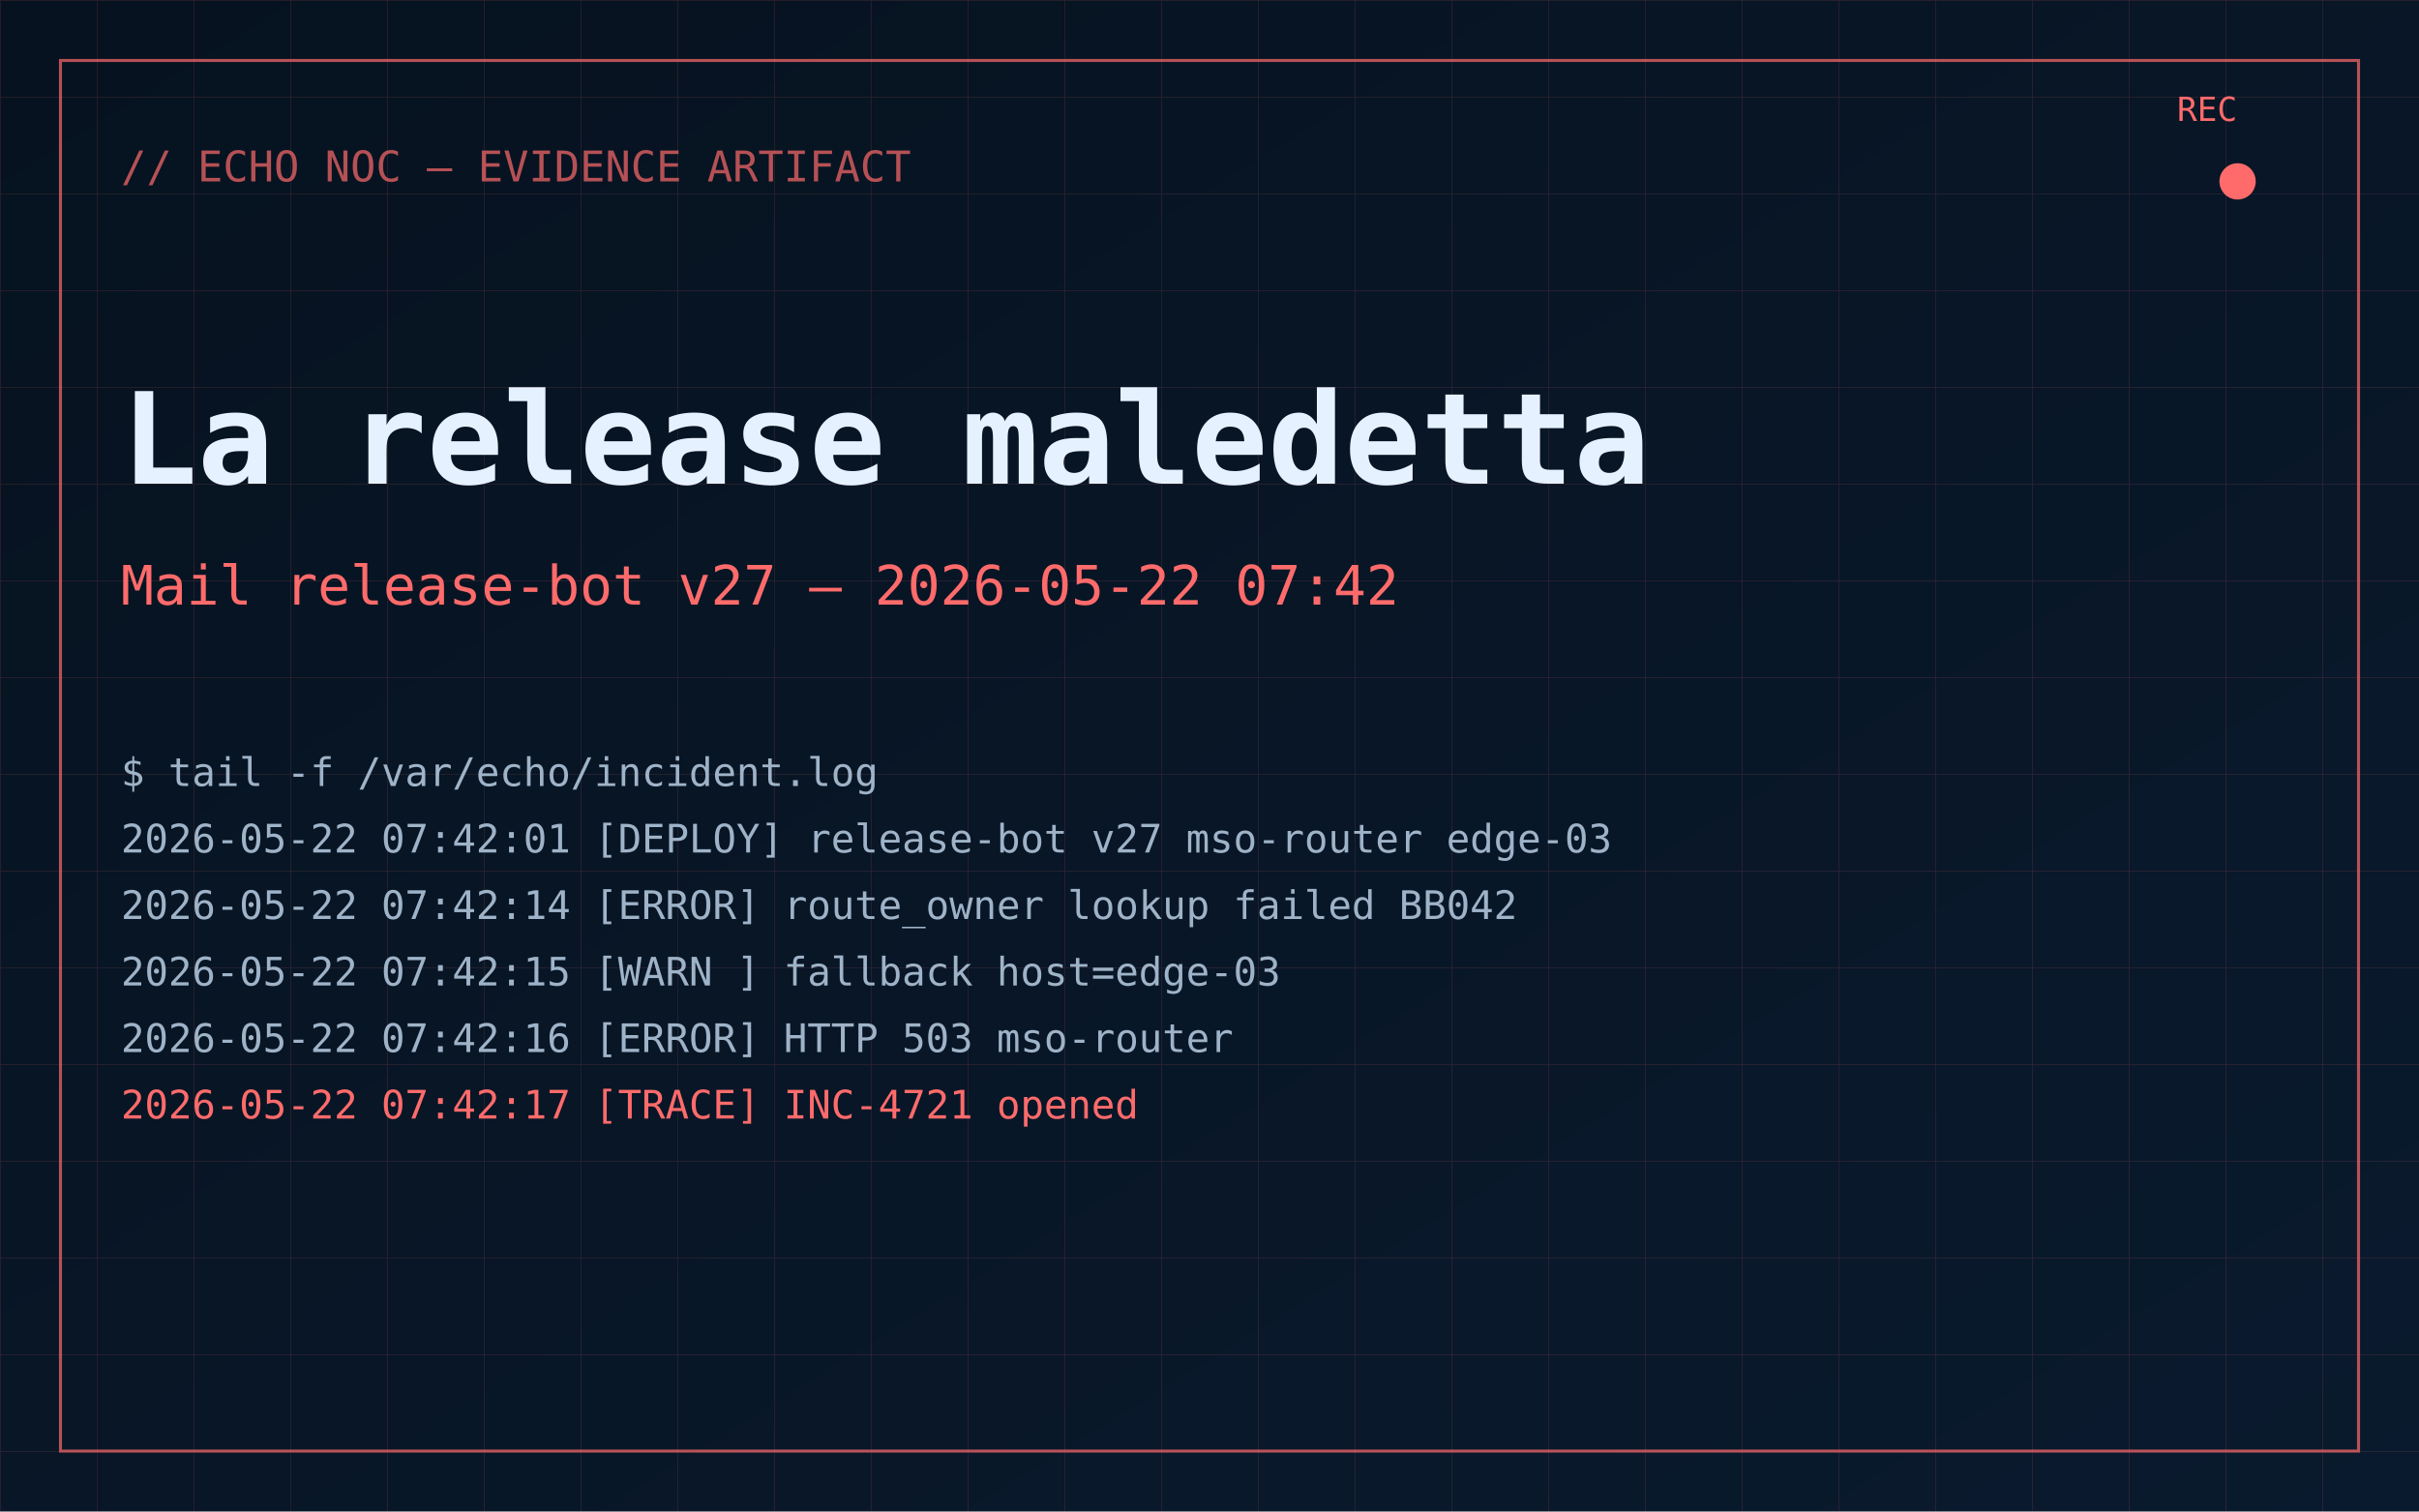
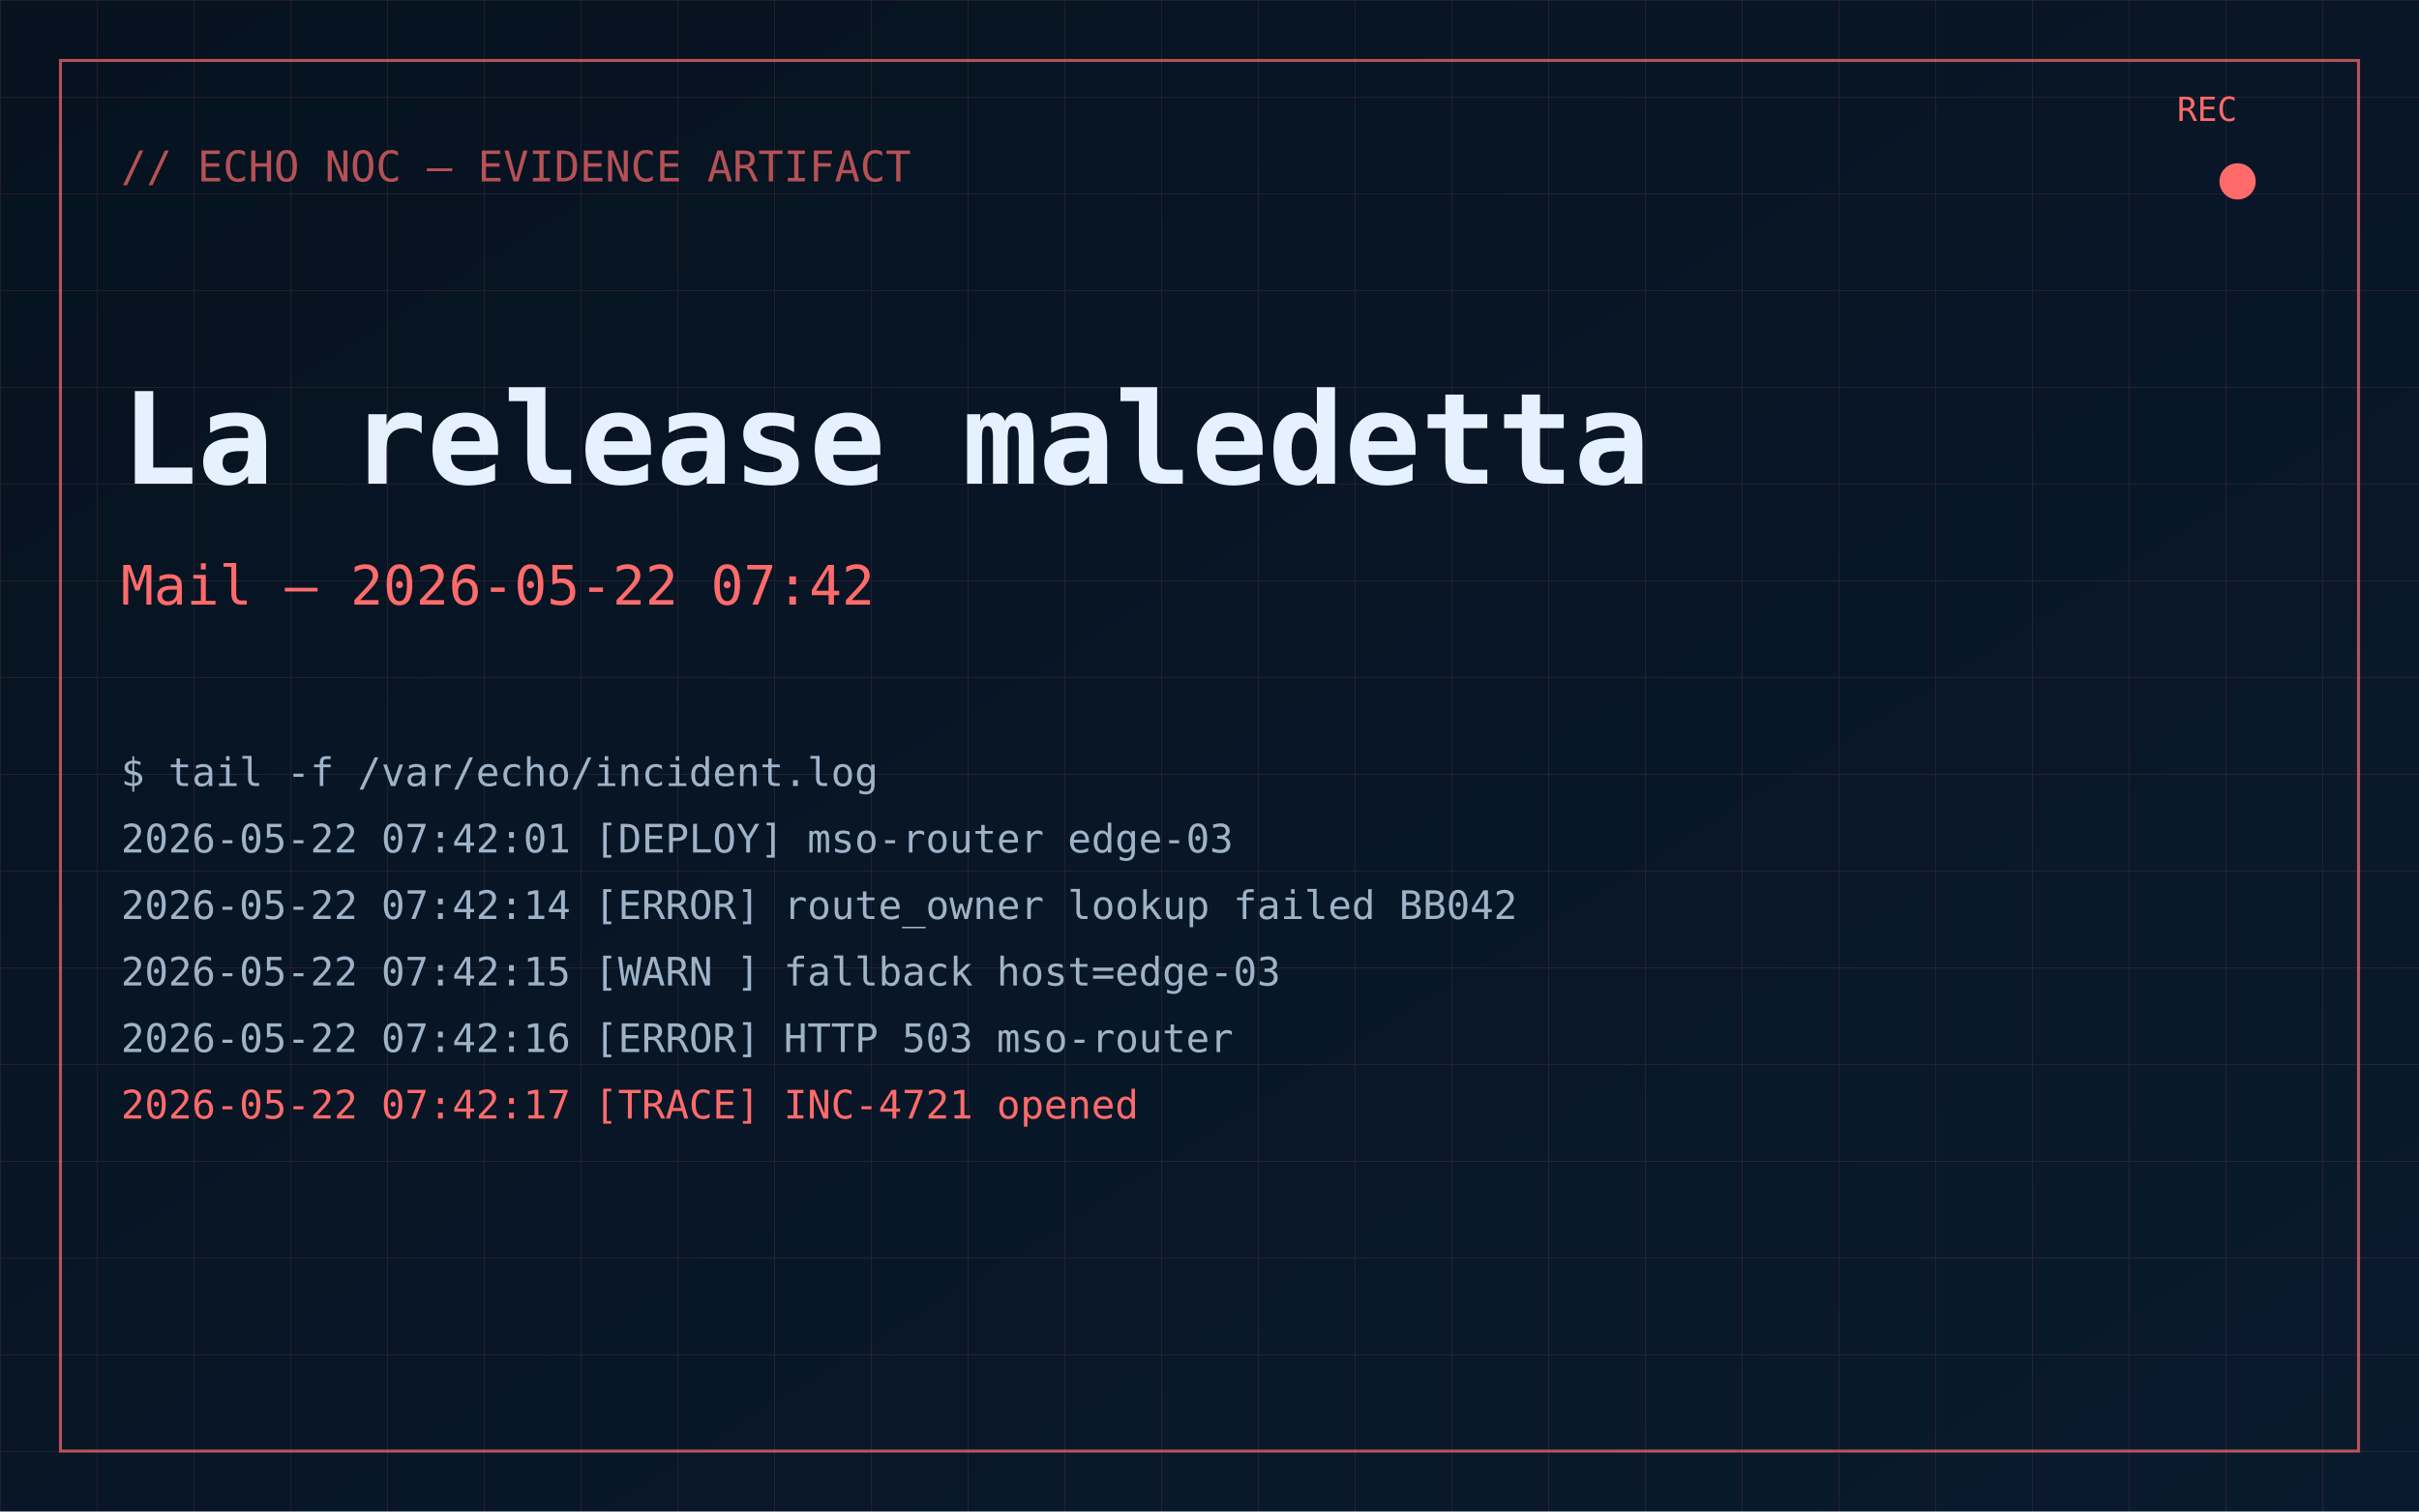
<svg xmlns="http://www.w3.org/2000/svg" viewBox="0 0 800 500" font-family="ui-monospace, monospace">
  <defs>
    <linearGradient id="g" x1="0" x2="1" y1="0" y2="1">
      <stop offset="0" stop-color="#06121f" />
      <stop offset="1" stop-color="#0a1a2e" />
    </linearGradient>
    <pattern id="grid" width="32" height="32" patternUnits="userSpaceOnUse">
      <path d="M32 0H0V32" fill="none" stroke="#ff6b6b" stroke-opacity="0.15" stroke-width="0.5" />
    </pattern>
  </defs>
  <rect width="800" height="500" fill="url(#g)" />
  <rect width="800" height="500" fill="url(#grid)" />
  <rect x="20" y="20" width="760" height="460" fill="none" stroke="#ff6b6b" stroke-opacity="0.7" />
  <text x="40" y="60" fill="#ff6b6b" font-size="14" opacity="0.7">// ECHO NOC — EVIDENCE ARTIFACT</text>
  <text x="40" y="160" fill="#e6f1ff" font-size="42" font-weight="700">La release maledetta</text>
-   <text x="40" y="200" fill="#ff6b6b" font-size="18">Mail release-bot v27 — 2026-05-22 07:42</text>
+   <text x="40" y="200" fill="#ff6b6b" font-size="18">Mail  — 2026-05-22 07:42</text>
  <g transform="translate(40,260)" fill="#9fb3c8" font-size="13">
    <text y="0">$ tail -f /var/echo/incident.log</text>
-     <text y="22">2026-05-22 07:42:01  [DEPLOY] release-bot v27 mso-router edge-03</text>
+     <text y="22">2026-05-22 07:42:01  [DEPLOY]  mso-router edge-03</text>
    <text y="44">2026-05-22 07:42:14  [ERROR] route_owner lookup failed BB042</text>
    <text y="66">2026-05-22 07:42:15  [WARN ] fallback host=edge-03</text>
    <text y="88">2026-05-22 07:42:16  [ERROR] HTTP 503 mso-router</text>
    <text y="110" fill="#ff6b6b">2026-05-22 07:42:17  [TRACE] INC-4721 opened</text>
  </g>
  <circle cx="740" cy="60" r="6" fill="#ff6b6b" />
  <text x="720" y="40" fill="#ff6b6b" font-size="11">REC</text>
</svg>
